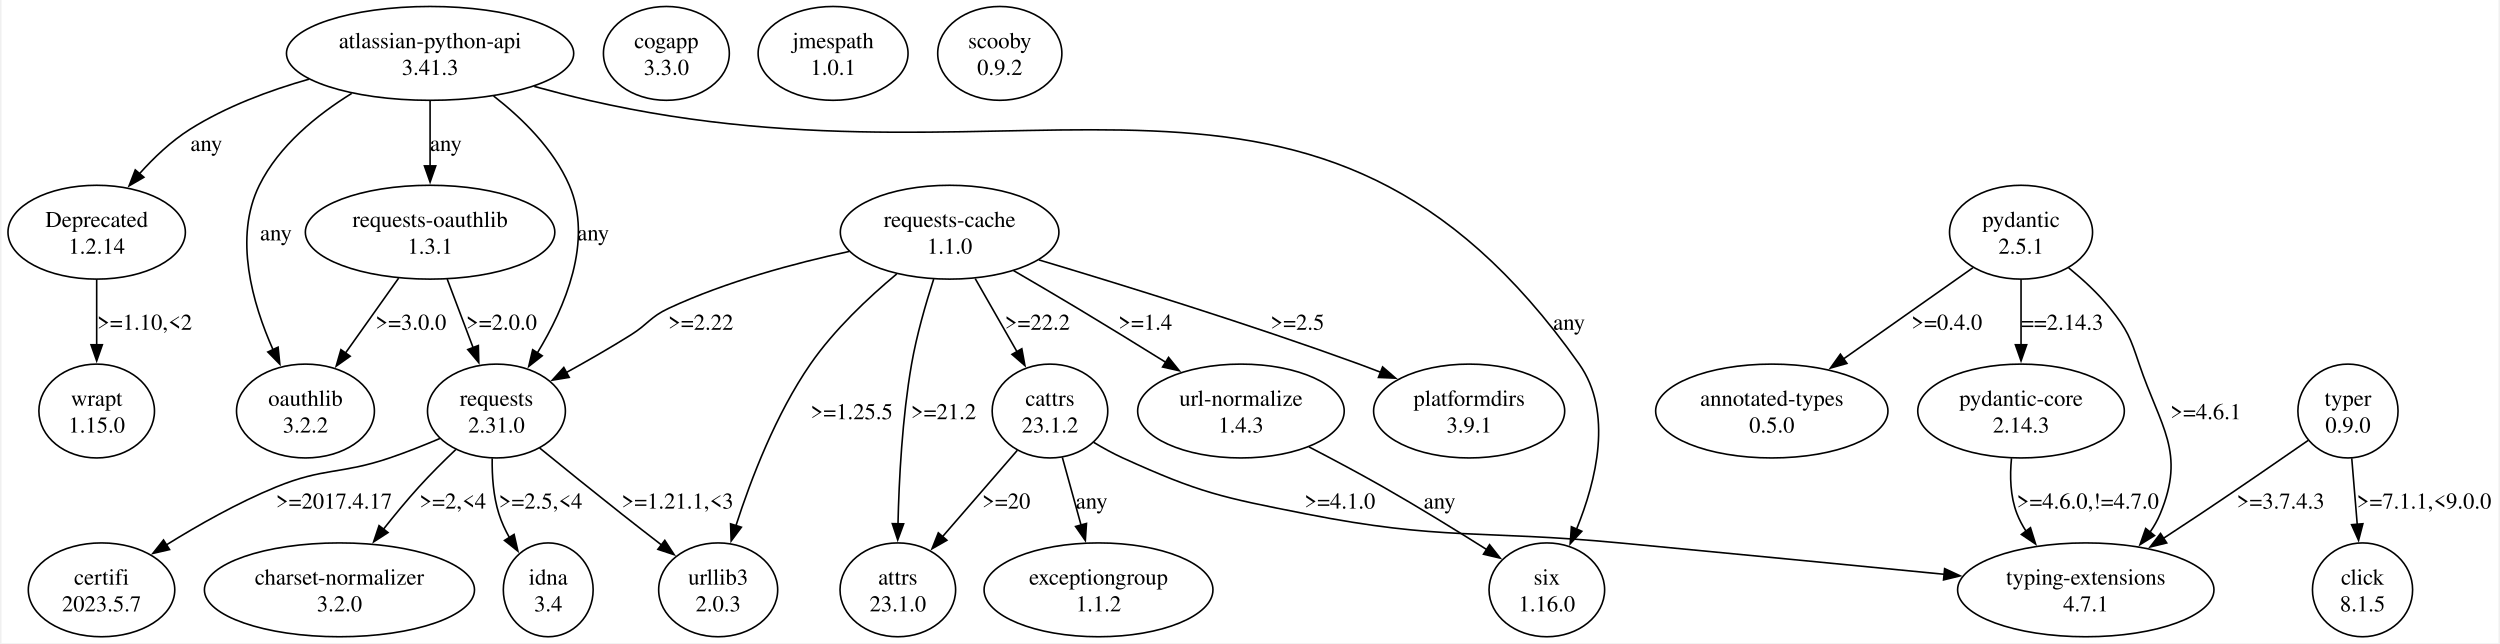
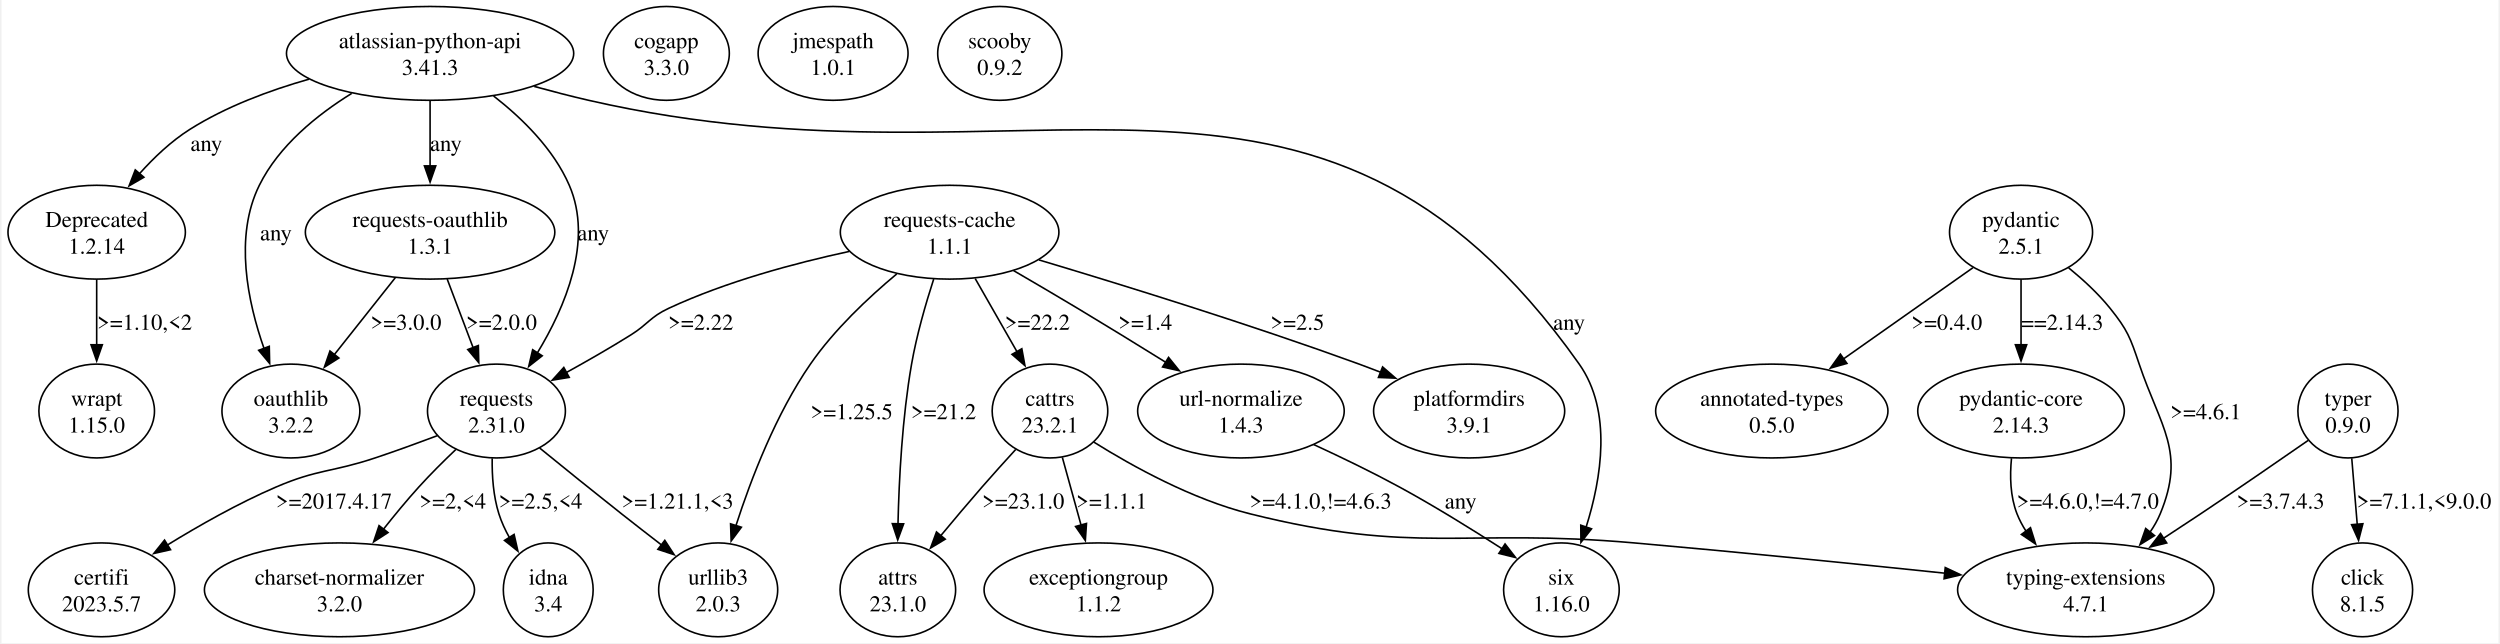
<svg xmlns="http://www.w3.org/2000/svg" width="1543pt" height="397pt" viewBox="0.00 0.00 1542.80 397.43">
  <g id="graph0" class="graph" transform="scale(1 1) rotate(0) translate(4 393.43)">
    <polygon fill="white" stroke="none" points="-4,4 -4,-393.43 1538.8,-393.43 1538.8,4 -4,4" />
    <g id="node1" class="node">
      <ellipse fill="none" stroke="black" cx="260.8" cy="-360.44" rx="88.74" ry="28.99" />
      <text text-anchor="middle" x="260.8" y="-363.64" font-family="Times,serif" font-size="14.00">atlassian-python-api</text>
      <text text-anchor="middle" x="260.8" y="-347.14" font-family="Times,serif" font-size="14.00">3.41.3</text>
    </g>
    <g id="node2" class="node">
      <ellipse fill="none" stroke="black" cx="54.8" cy="-249.96" rx="54.8" ry="28.99" />
      <text text-anchor="middle" x="54.8" y="-253.16" font-family="Times,serif" font-size="14.00">Deprecated</text>
      <text text-anchor="middle" x="54.8" y="-236.66" font-family="Times,serif" font-size="14.00">1.2.14</text>
    </g>
    <g id="edge1" class="edge">
      <path fill="none" stroke="black" d="M186.1,-344.55C161.39,-337.53 134.54,-327.51 112.3,-313.45 100.83,-306.2 90.18,-296.08 81.23,-286.1" />
      <polygon fill="black" stroke="black" points="83.97,-283.92 74.82,-278.59 78.65,-288.47 83.97,-283.92" />
      <text text-anchor="middle" x="122.55" y="-300.15" font-family="Times,serif" font-size="14.00">any</text>
    </g>
    <g id="node3" class="node">
      <ellipse fill="none" stroke="black" cx="301.8" cy="-139.47" rx="42.6" ry="28.99" />
      <text text-anchor="middle" x="301.8" y="-142.67" font-family="Times,serif" font-size="14.00">requests</text>
      <text text-anchor="middle" x="301.8" y="-126.17" font-family="Times,serif" font-size="14.00">2.31.0</text>
    </g>
    <g id="edge2" class="edge">
      <path fill="none" stroke="black" d="M300.01,-334.14C317.85,-320.24 337.12,-301.27 346.8,-278.95 361.69,-244.62 344.31,-203.68 327,-175.26" />
      <polygon fill="black" stroke="black" points="330.08,-173.59 321.75,-167.04 324.18,-177.35 330.08,-173.59" />
      <text text-anchor="middle" x="361.55" y="-244.91" font-family="Times,serif" font-size="14.00">any</text>
    </g>
    <g id="node4" class="node">
-       <ellipse fill="none" stroke="black" cx="950.8" cy="-28.99" rx="35.71" ry="28.99" />
-       <text text-anchor="middle" x="950.8" y="-32.19" font-family="Times,serif" font-size="14.00">six</text>
-       <text text-anchor="middle" x="950.8" y="-15.69" font-family="Times,serif" font-size="14.00">1.16.0</text>
+       <ellipse fill="none" stroke="black" cx="959.8" cy="-28.99" rx="35.71" ry="28.99" />
+       <text text-anchor="middle" x="959.8" y="-32.19" font-family="Times,serif" font-size="14.00">six</text>
+       <text text-anchor="middle" x="959.8" y="-15.69" font-family="Times,serif" font-size="14.00">1.16.0</text>
    </g>
    <g id="edge3" class="edge">
-       <path fill="none" stroke="black" d="M325.13,-340.03C336.3,-336.95 347.85,-333.96 358.8,-331.45 633.14,-268.45 808.35,-398.33 970.8,-168.47 991.78,-138.79 981.4,-96.5 969.16,-66.48" />
-       <polygon fill="black" stroke="black" points="972.41,-65.18 965.22,-57.4 965.99,-67.97 972.41,-65.18" />
+       <path fill="none" stroke="black" d="M325.13,-340.03C336.3,-336.95 347.85,-333.96 358.8,-331.45 633.14,-268.45 808.35,-398.33 970.8,-168.47 991.35,-139.39 984.54,-97.79 975.09,-67.79" />
+       <polygon fill="black" stroke="black" points="978.41,-66.68 971.88,-58.34 971.78,-68.94 978.41,-66.68" />
      <text text-anchor="middle" x="964.55" y="-189.67" font-family="Times,serif" font-size="14.00">any</text>
    </g>
    <g id="node5" class="node">
-       <ellipse fill="none" stroke="black" cx="183.8" cy="-139.47" rx="42.6" ry="28.99" />
-       <text text-anchor="middle" x="183.8" y="-142.67" font-family="Times,serif" font-size="14.00">oauthlib</text>
-       <text text-anchor="middle" x="183.8" y="-126.17" font-family="Times,serif" font-size="14.00">3.2.2</text>
+       <ellipse fill="none" stroke="black" cx="174.8" cy="-139.47" rx="42.6" ry="28.99" />
+       <text text-anchor="middle" x="174.8" y="-142.67" font-family="Times,serif" font-size="14.00">oauthlib</text>
+       <text text-anchor="middle" x="174.8" y="-126.17" font-family="Times,serif" font-size="14.00">3.2.2</text>
    </g>
    <g id="edge4" class="edge">
-       <path fill="none" stroke="black" d="M212.39,-335.73C190.71,-322.32 167.36,-303.31 155.3,-278.95 139.35,-246.72 150.99,-206.03 163.87,-177.11" />
-       <polygon fill="black" stroke="black" points="166.88,-178.94 167.97,-168.4 160.54,-175.95 166.88,-178.94" />
+       <path fill="none" stroke="black" d="M212.39,-335.73C190.71,-322.32 167.36,-303.31 155.3,-278.95 139.64,-247.31 148.07,-206.93 158.26,-177.95" />
+       <polygon fill="black" stroke="black" points="161.44,-179.45 161.68,-168.86 154.89,-176.99 161.44,-179.45" />
      <text text-anchor="middle" x="165.55" y="-244.91" font-family="Times,serif" font-size="14.00">any</text>
    </g>
    <g id="node6" class="node">
      <ellipse fill="none" stroke="black" cx="260.8" cy="-249.96" rx="77.07" ry="28.99" />
      <text text-anchor="middle" x="260.8" y="-253.16" font-family="Times,serif" font-size="14.00">requests-oauthlib</text>
      <text text-anchor="middle" x="260.8" y="-236.66" font-family="Times,serif" font-size="14.00">1.3.1</text>
    </g>
    <g id="edge5" class="edge">
      <path fill="none" stroke="black" d="M260.8,-331.22C260.8,-318.89 260.8,-304.2 260.8,-290.78" />
      <polygon fill="black" stroke="black" points="264.3,-290.93 260.8,-280.93 257.3,-290.93 264.3,-290.93" />
      <text text-anchor="middle" x="270.55" y="-300.15" font-family="Times,serif" font-size="14.00">any</text>
    </g>
    <g id="node11" class="node">
      <ellipse fill="none" stroke="black" cx="54.8" cy="-139.47" rx="35.71" ry="28.99" />
      <text text-anchor="middle" x="54.8" y="-142.67" font-family="Times,serif" font-size="14.00">wrapt</text>
      <text text-anchor="middle" x="54.8" y="-126.17" font-family="Times,serif" font-size="14.00">1.15.0</text>
    </g>
    <g id="edge12" class="edge">
      <path fill="none" stroke="black" d="M54.8,-220.74C54.8,-208.4 54.8,-193.72 54.8,-180.3" />
      <polygon fill="black" stroke="black" points="58.3,-180.44 54.8,-170.44 51.3,-180.44 58.3,-180.44" />
      <text text-anchor="middle" x="84.43" y="-189.67" font-family="Times,serif" font-size="14.00">&gt;=1.10,&lt;2</text>
    </g>
    <g id="node7" class="node">
      <ellipse fill="none" stroke="black" cx="204.8" cy="-28.99" rx="83.44" ry="28.99" />
      <text text-anchor="middle" x="204.8" y="-32.19" font-family="Times,serif" font-size="14.00">charset-normalizer</text>
      <text text-anchor="middle" x="204.8" y="-15.69" font-family="Times,serif" font-size="14.00">3.2.0</text>
    </g>
    <g id="edge8" class="edge">
      <path fill="none" stroke="black" d="M276.72,-115.72C269.13,-108.51 260.93,-100.35 253.8,-92.48 246.38,-84.29 238.81,-75.1 231.9,-66.35" />
      <polygon fill="black" stroke="black" points="234.8,-64.38 225.9,-58.63 229.27,-68.67 234.8,-64.38" />
      <text text-anchor="middle" x="274.8" y="-79.18" font-family="Times,serif" font-size="14.00">&gt;=2,&lt;4</text>
    </g>
    <g id="node8" class="node">
      <ellipse fill="none" stroke="black" cx="333.8" cy="-28.99" rx="27.75" ry="28.99" />
      <text text-anchor="middle" x="333.8" y="-32.19" font-family="Times,serif" font-size="14.00">idna</text>
      <text text-anchor="middle" x="333.8" y="-15.69" font-family="Times,serif" font-size="14.00">3.4</text>
    </g>
    <g id="edge9" class="edge">
      <path fill="none" stroke="black" d="M299.18,-110.24C299.01,-99.32 299.88,-86.85 303.3,-75.98 304.91,-70.88 307.26,-65.82 309.96,-61.02" />
      <polygon fill="black" stroke="black" points="312.71,-63.23 315.06,-52.9 306.78,-59.51 312.71,-63.23" />
      <text text-anchor="middle" x="329.05" y="-79.18" font-family="Times,serif" font-size="14.00">&gt;=2.5,&lt;4</text>
    </g>
    <g id="node9" class="node">
      <ellipse fill="none" stroke="black" cx="438.8" cy="-28.99" rx="36.77" ry="28.99" />
      <text text-anchor="middle" x="438.8" y="-32.19" font-family="Times,serif" font-size="14.00">urllib3</text>
      <text text-anchor="middle" x="438.8" y="-15.69" font-family="Times,serif" font-size="14.00">2.0.3</text>
    </g>
    <g id="edge10" class="edge">
      <path fill="none" stroke="black" d="M328.49,-116.62C343.31,-104.55 362.12,-89.34 379.05,-75.98 387.04,-69.68 395.69,-62.96 403.86,-56.66" />
      <polygon fill="black" stroke="black" points="405.82,-59.57 411.61,-50.7 401.55,-54.02 405.82,-59.57" />
      <text text-anchor="middle" x="413.68" y="-79.18" font-family="Times,serif" font-size="14.00">&gt;=1.21.1,&lt;3</text>
    </g>
    <g id="node10" class="node">
      <ellipse fill="none" stroke="black" cx="57.8" cy="-28.99" rx="45.25" ry="28.99" />
      <text text-anchor="middle" x="57.8" y="-32.19" font-family="Times,serif" font-size="14.00">certifi</text>
      <text text-anchor="middle" x="57.8" y="-15.69" font-family="Times,serif" font-size="14.00">2023.5.7</text>
    </g>
    <g id="edge11" class="edge">
-       <path fill="none" stroke="black" d="M266.9,-122.52C256.97,-118.29 246.06,-113.95 235.8,-110.48 205.27,-100.16 195.38,-104.68 165.55,-92.48 142.09,-82.89 117.53,-68.98 97.79,-56.72" />
-       <polygon fill="black" stroke="black" points="99.83,-53.87 89.51,-51.49 96.09,-59.79 99.83,-53.87" />
+       <path fill="none" stroke="black" d="M265.37,-124.28C253.17,-119.69 239.46,-114.7 226.8,-110.48 199.88,-101.52 191.62,-103.68 165.55,-92.48 142.43,-82.55 118.07,-68.74 98.38,-56.63" />
+       <polygon fill="black" stroke="black" points="100.44,-53.79 90.1,-51.46 96.73,-59.73 100.44,-53.79" />
      <text text-anchor="middle" x="201.43" y="-79.18" font-family="Times,serif" font-size="14.00">&gt;=2017.4.17</text>
    </g>
    <g id="edge7" class="edge">
      <path fill="none" stroke="black" d="M271.36,-221.02C276.23,-208.14 282.08,-192.65 287.35,-178.71" />
      <polygon fill="black" stroke="black" points="290.62,-179.95 290.88,-169.36 284.08,-177.47 290.62,-179.95" />
      <text text-anchor="middle" x="304.93" y="-189.67" font-family="Times,serif" font-size="14.00">&gt;=2.0.0</text>
    </g>
    <g id="edge6" class="edge">
-       <path fill="none" stroke="black" d="M241.37,-221.58C231.34,-207.44 218.99,-190.05 208.3,-175" />
-       <polygon fill="black" stroke="black" points="211.42,-173.34 202.78,-167.21 205.71,-177.39 211.42,-173.34" />
-       <text text-anchor="middle" x="248.93" y="-189.67" font-family="Times,serif" font-size="14.00">&gt;=3.0.0</text>
+       <path fill="none" stroke="black" d="M239.32,-221.86C227.84,-207.38 213.61,-189.43 201.43,-174.07" />
+       <polygon fill="black" stroke="black" points="204.43,-172.22 195.48,-166.55 198.95,-176.57 204.43,-172.22" />
+       <text text-anchor="middle" x="245.93" y="-189.67" font-family="Times,serif" font-size="14.00">&gt;=3.0.0</text>
    </g>
    <g id="node12" class="node">
      <ellipse fill="none" stroke="black" cx="406.8" cy="-360.44" rx="38.89" ry="28.99" />
      <text text-anchor="middle" x="406.8" y="-363.64" font-family="Times,serif" font-size="14.00">cogapp</text>
      <text text-anchor="middle" x="406.8" y="-347.14" font-family="Times,serif" font-size="14.00">3.3.0</text>
    </g>
    <g id="node13" class="node">
      <ellipse fill="none" stroke="black" cx="509.8" cy="-360.44" rx="46.32" ry="28.99" />
      <text text-anchor="middle" x="509.8" y="-363.64" font-family="Times,serif" font-size="14.00">jmespath</text>
      <text text-anchor="middle" x="509.8" y="-347.14" font-family="Times,serif" font-size="14.00">1.0.1</text>
    </g>
    <g id="node14" class="node">
      <ellipse fill="none" stroke="black" cx="1243.8" cy="-249.96" rx="44.19" ry="28.99" />
      <text text-anchor="middle" x="1243.8" y="-253.16" font-family="Times,serif" font-size="14.00">pydantic</text>
      <text text-anchor="middle" x="1243.8" y="-236.66" font-family="Times,serif" font-size="14.00">2.5.1</text>
    </g>
    <g id="node15" class="node">
      <ellipse fill="none" stroke="black" cx="1089.8" cy="-139.47" rx="71.77" ry="28.99" />
      <text text-anchor="middle" x="1089.8" y="-142.67" font-family="Times,serif" font-size="14.00">annotated-types</text>
      <text text-anchor="middle" x="1089.8" y="-126.17" font-family="Times,serif" font-size="14.00">0.5.0</text>
    </g>
    <g id="edge13" class="edge">
      <path fill="none" stroke="black" d="M1214.11,-228.04C1191.38,-212.03 1159.67,-189.69 1133.96,-171.58" />
      <polygon fill="black" stroke="black" points="1136.22,-168.89 1126.03,-166 1132.19,-174.62 1136.22,-168.89" />
      <text text-anchor="middle" x="1197.93" y="-189.67" font-family="Times,serif" font-size="14.00">&gt;=0.4.0</text>
    </g>
    <g id="node16" class="node">
      <ellipse fill="none" stroke="black" cx="1243.8" cy="-139.47" rx="63.82" ry="28.99" />
      <text text-anchor="middle" x="1243.8" y="-142.67" font-family="Times,serif" font-size="14.00">pydantic-core</text>
      <text text-anchor="middle" x="1243.8" y="-126.17" font-family="Times,serif" font-size="14.00">2.14.3</text>
    </g>
    <g id="edge14" class="edge">
      <path fill="none" stroke="black" d="M1243.8,-220.74C1243.8,-208.4 1243.8,-193.72 1243.8,-180.3" />
      <polygon fill="black" stroke="black" points="1247.3,-180.44 1243.8,-170.44 1240.3,-180.44 1247.3,-180.44" />
      <text text-anchor="middle" x="1269.3" y="-189.67" font-family="Times,serif" font-size="14.00">==2.14.3</text>
    </g>
    <g id="node17" class="node">
      <ellipse fill="none" stroke="black" cx="1283.8" cy="-28.99" rx="79.2" ry="28.99" />
      <text text-anchor="middle" x="1283.8" y="-32.19" font-family="Times,serif" font-size="14.00">typing-extensions</text>
      <text text-anchor="middle" x="1283.8" y="-15.69" font-family="Times,serif" font-size="14.00">4.7.1</text>
    </g>
    <g id="edge15" class="edge">
      <path fill="none" stroke="black" d="M1273.19,-227.96C1282.1,-220.7 1291.47,-212.08 1298.8,-202.97 1309.64,-189.49 1311.28,-184.85 1316.8,-168.47 1330.06,-129.13 1345.69,-114.33 1329.8,-75.98 1328.17,-72.05 1326.02,-68.27 1323.54,-64.7" />
      <polygon fill="black" stroke="black" points="1326.28,-62.51 1317.29,-56.91 1320.82,-66.9 1326.28,-62.51" />
      <text text-anchor="middle" x="1357.93" y="-134.42" font-family="Times,serif" font-size="14.00">&gt;=4.6.1</text>
    </g>
    <g id="edge16" class="edge">
      <path fill="none" stroke="black" d="M1237.91,-110.29C1236.81,-99.26 1237.11,-86.7 1241.3,-75.98 1242.75,-72.28 1244.66,-68.69 1246.86,-65.26" />
      <polygon fill="black" stroke="black" points="1249.63,-67.4 1252.8,-57.28 1244.02,-63.21 1249.63,-67.4" />
      <text text-anchor="middle" x="1285.05" y="-79.18" font-family="Times,serif" font-size="14.00">&gt;=4.6.0,!=4.7.0</text>
    </g>
    <g id="node18" class="node">
      <ellipse fill="none" stroke="black" cx="581.8" cy="-249.96" rx="67.53" ry="28.99" />
      <text text-anchor="middle" x="581.8" y="-253.16" font-family="Times,serif" font-size="14.00">requests-cache</text>
-       <text text-anchor="middle" x="581.8" y="-236.66" font-family="Times,serif" font-size="14.00">1.1.0</text>
+       <text text-anchor="middle" x="581.8" y="-236.66" font-family="Times,serif" font-size="14.00">1.1.1</text>
    </g>
    <g id="edge20" class="edge">
      <path fill="none" stroke="black" d="M519.74,-238.07C485.81,-230.75 443.61,-219.4 408.3,-202.97 396.73,-197.58 395.62,-193.23 384.8,-186.47 372.13,-178.54 358.01,-170.45 345.07,-163.31" />
      <polygon fill="black" stroke="black" points="346.77,-160.26 336.31,-158.54 343.42,-166.4 346.77,-160.26" />
      <text text-anchor="middle" x="428.05" y="-189.67" font-family="Times,serif" font-size="14.00">&gt;=2.22</text>
    </g>
    <g id="edge22" class="edge">
      <path fill="none" stroke="black" d="M549.12,-224.17C531.51,-209.5 510.45,-189.67 495.8,-168.47 474.54,-137.68 459.17,-97.76 449.79,-68.69" />
      <polygon fill="black" stroke="black" points="453.14,-67.68 446.82,-59.18 446.46,-69.77 453.14,-67.68" />
      <text text-anchor="middle" x="521.3" y="-134.42" font-family="Times,serif" font-size="14.00">&gt;=1.25.5</text>
    </g>
    <g id="node19" class="node">
      <ellipse fill="none" stroke="black" cx="549.8" cy="-28.99" rx="35.71" ry="28.99" />
      <text text-anchor="middle" x="549.8" y="-32.19" font-family="Times,serif" font-size="14.00">attrs</text>
      <text text-anchor="middle" x="549.8" y="-15.69" font-family="Times,serif" font-size="14.00">23.1.0</text>
    </g>
    <g id="edge17" class="edge">
      <path fill="none" stroke="black" d="M571.97,-221.01C567.01,-205.69 561.4,-186.25 558.3,-168.47 552.54,-135.45 550.53,-97.43 549.9,-69.58" />
      <polygon fill="black" stroke="black" points="553.4,-69.77 549.73,-59.83 546.4,-69.89 553.4,-69.77" />
      <text text-anchor="middle" x="578.05" y="-134.42" font-family="Times,serif" font-size="14.00">&gt;=21.2</text>
    </g>
    <g id="node20" class="node">
      <ellipse fill="none" stroke="black" cx="643.8" cy="-139.47" rx="35.71" ry="28.99" />
      <text text-anchor="middle" x="643.8" y="-142.67" font-family="Times,serif" font-size="14.00">cattrs</text>
-       <text text-anchor="middle" x="643.8" y="-126.17" font-family="Times,serif" font-size="14.00">23.1.2</text>
+       <text text-anchor="middle" x="643.8" y="-126.17" font-family="Times,serif" font-size="14.00">23.2.1</text>
    </g>
    <g id="edge18" class="edge">
      <path fill="none" stroke="black" d="M597.61,-221.3C605.48,-207.53 615.08,-190.72 623.49,-176.01" />
      <polygon fill="black" stroke="black" points="626.41,-177.95 628.34,-167.53 620.34,-174.48 626.41,-177.95" />
      <text text-anchor="middle" x="636.05" y="-189.67" font-family="Times,serif" font-size="14.00">&gt;=22.2</text>
    </g>
    <g id="node21" class="node">
      <ellipse fill="none" stroke="black" cx="902.8" cy="-139.47" rx="59.04" ry="28.99" />
      <text text-anchor="middle" x="902.8" y="-142.67" font-family="Times,serif" font-size="14.00">platformdirs</text>
      <text text-anchor="middle" x="902.8" y="-126.17" font-family="Times,serif" font-size="14.00">3.9.1</text>
    </g>
    <g id="edge19" class="edge">
      <path fill="none" stroke="black" d="M637.02,-232.82C688.58,-217.42 767.45,-192.99 834.8,-168.47 839.19,-166.87 843.71,-165.16 848.23,-163.39" />
      <polygon fill="black" stroke="black" points="849.33,-166.72 857.34,-159.78 846.75,-160.22 849.33,-166.72" />
      <text text-anchor="middle" x="796.68" y="-189.67" font-family="Times,serif" font-size="14.00">&gt;=2.5</text>
    </g>
    <g id="node22" class="node">
      <ellipse fill="none" stroke="black" cx="761.8" cy="-139.47" rx="63.82" ry="28.99" />
      <text text-anchor="middle" x="761.8" y="-142.67" font-family="Times,serif" font-size="14.00">url-normalize</text>
      <text text-anchor="middle" x="761.8" y="-126.17" font-family="Times,serif" font-size="14.00">1.4.3</text>
    </g>
    <g id="edge21" class="edge">
      <path fill="none" stroke="black" d="M621.3,-226.24C633.96,-218.88 648.01,-210.64 660.8,-202.97 678.68,-192.23 698.2,-180.22 715.27,-169.62" />
      <polygon fill="black" stroke="black" points="717.08,-172.62 723.72,-164.37 713.38,-166.68 717.08,-172.62" />
      <text text-anchor="middle" x="702.68" y="-189.67" font-family="Times,serif" font-size="14.00">&gt;=1.4</text>
    </g>
    <g id="edge26" class="edge">
-       <path fill="none" stroke="black" d="M670.78,-120.13C676.57,-116.64 682.77,-113.22 688.8,-110.48 736.51,-88.79 750.14,-86.12 801.55,-75.98 886.62,-59.21 909.49,-66.18 995.8,-57.98 1063.2,-51.58 1139.45,-44.17 1196.55,-38.57" />
-       <polygon fill="black" stroke="black" points="1196.59,-42.09 1206.2,-37.63 1195.91,-35.12 1196.59,-42.09" />
-       <text text-anchor="middle" x="822.93" y="-79.18" font-family="Times,serif" font-size="14.00">&gt;=4.1.0</text>
+       <path fill="none" stroke="black" d="M670.84,-120.3C694.97,-105.21 731.87,-84.84 767.3,-75.98 870,-50.32 899.35,-67.27 1004.8,-57.98 1069.22,-52.31 1141.92,-44.99 1196.95,-39.25" />
+       <polygon fill="black" stroke="black" points="1196.97,-42.77 1206.56,-38.25 1196.25,-35.81 1196.97,-42.77" />
+       <text text-anchor="middle" x="811.05" y="-79.18" font-family="Times,serif" font-size="14.00">&gt;=4.1.0,!=4.6.3</text>
    </g>
    <g id="edge24" class="edge">
-       <path fill="none" stroke="black" d="M623.64,-115.2C610.13,-99.62 592.18,-78.9 577.36,-61.79" />
-       <polygon fill="black" stroke="black" points="580.12,-59.63 570.92,-54.37 574.83,-64.22 580.12,-59.63" />
-       <text text-anchor="middle" x="616.8" y="-79.18" font-family="Times,serif" font-size="14.00">&gt;=20</text>
+       <path fill="none" stroke="black" d="M622.65,-115.74C615.92,-108.38 608.48,-100.14 601.8,-92.48 593.35,-82.79 584.33,-72.08 576.21,-62.31" />
+       <polygon fill="black" stroke="black" points="579.09,-60.29 570.02,-54.82 573.69,-64.75 579.09,-60.29" />
+       <text text-anchor="middle" x="627.3" y="-79.18" font-family="Times,serif" font-size="14.00">&gt;=23.1.0</text>
    </g>
    <g id="node23" class="node">
      <ellipse fill="none" stroke="black" cx="673.8" cy="-28.99" rx="70.71" ry="28.99" />
      <text text-anchor="middle" x="673.8" y="-32.19" font-family="Times,serif" font-size="14.00">exceptiongroup</text>
      <text text-anchor="middle" x="673.8" y="-15.69" font-family="Times,serif" font-size="14.00">1.1.2</text>
    </g>
    <g id="edge25" class="edge">
      <path fill="none" stroke="black" d="M651.45,-110.82C654.98,-98.04 659.24,-82.64 663.09,-68.73" />
      <polygon fill="black" stroke="black" points="666.37,-70 665.66,-59.43 659.62,-68.14 666.37,-70" />
-       <text text-anchor="middle" x="669.55" y="-79.18" font-family="Times,serif" font-size="14.00">any</text>
+       <text text-anchor="middle" x="681.93" y="-79.18" font-family="Times,serif" font-size="14.00">&gt;=1.1.1</text>
    </g>
    <g id="edge23" class="edge">
-       <path fill="none" stroke="black" d="M803.77,-117.33C818.45,-109.72 834.97,-100.93 849.8,-92.48 871.21,-80.28 894.65,-65.85 913.55,-53.94" />
-       <polygon fill="black" stroke="black" points="915.41,-56.9 921.98,-48.59 911.66,-50.99 915.41,-56.9" />
-       <text text-anchor="middle" x="884.55" y="-79.18" font-family="Times,serif" font-size="14.00">any</text>
+       <path fill="none" stroke="black" d="M806.76,-118.75C823.62,-110.99 842.8,-101.74 859.8,-92.48 881.29,-80.78 904.51,-66.38 923.16,-54.36" />
+       <polygon fill="black" stroke="black" points="924.99,-57.34 931.47,-48.96 921.18,-51.48 924.99,-57.34" />
+       <text text-anchor="middle" x="897.55" y="-79.18" font-family="Times,serif" font-size="14.00">any</text>
    </g>
    <g id="node24" class="node">
      <ellipse fill="none" stroke="black" cx="612.8" cy="-360.44" rx="38.36" ry="28.99" />
      <text text-anchor="middle" x="612.8" y="-363.64" font-family="Times,serif" font-size="14.00">scooby</text>
      <text text-anchor="middle" x="612.8" y="-347.14" font-family="Times,serif" font-size="14.00">0.9.2</text>
    </g>
    <g id="node25" class="node">
      <ellipse fill="none" stroke="black" cx="1445.8" cy="-139.47" rx="30.94" ry="28.99" />
      <text text-anchor="middle" x="1445.8" y="-142.67" font-family="Times,serif" font-size="14.00">typer</text>
      <text text-anchor="middle" x="1445.8" y="-126.17" font-family="Times,serif" font-size="14.00">0.9.0</text>
    </g>
    <g id="edge28" class="edge">
      <path fill="none" stroke="black" d="M1421.2,-121.32C1402.96,-108.66 1377.44,-91.08 1354.8,-75.98 1347.41,-71.05 1339.55,-65.89 1331.86,-60.87" />
      <polygon fill="black" stroke="black" points="1333.81,-57.96 1323.52,-55.45 1329.99,-63.83 1333.81,-57.96" />
      <text text-anchor="middle" x="1404.18" y="-79.18" font-family="Times,serif" font-size="14.00">&gt;=3.7.4.3</text>
    </g>
    <g id="node26" class="node">
      <ellipse fill="none" stroke="black" cx="1454.8" cy="-28.99" rx="30.94" ry="28.99" />
      <text text-anchor="middle" x="1454.8" y="-32.19" font-family="Times,serif" font-size="14.00">click</text>
      <text text-anchor="middle" x="1454.8" y="-15.69" font-family="Times,serif" font-size="14.00">8.1.5</text>
    </g>
    <g id="edge27" class="edge">
      <path fill="none" stroke="black" d="M1448.14,-110.25C1449.17,-97.82 1450.4,-83 1451.52,-69.5" />
      <polygon fill="black" stroke="black" points="1455.01,-69.83 1452.35,-59.58 1448.03,-69.25 1455.01,-69.83" />
      <text text-anchor="middle" x="1492.8" y="-79.18" font-family="Times,serif" font-size="14.00">&gt;=7.1.1,&lt;9.0.0</text>
    </g>
  </g>
</svg>
